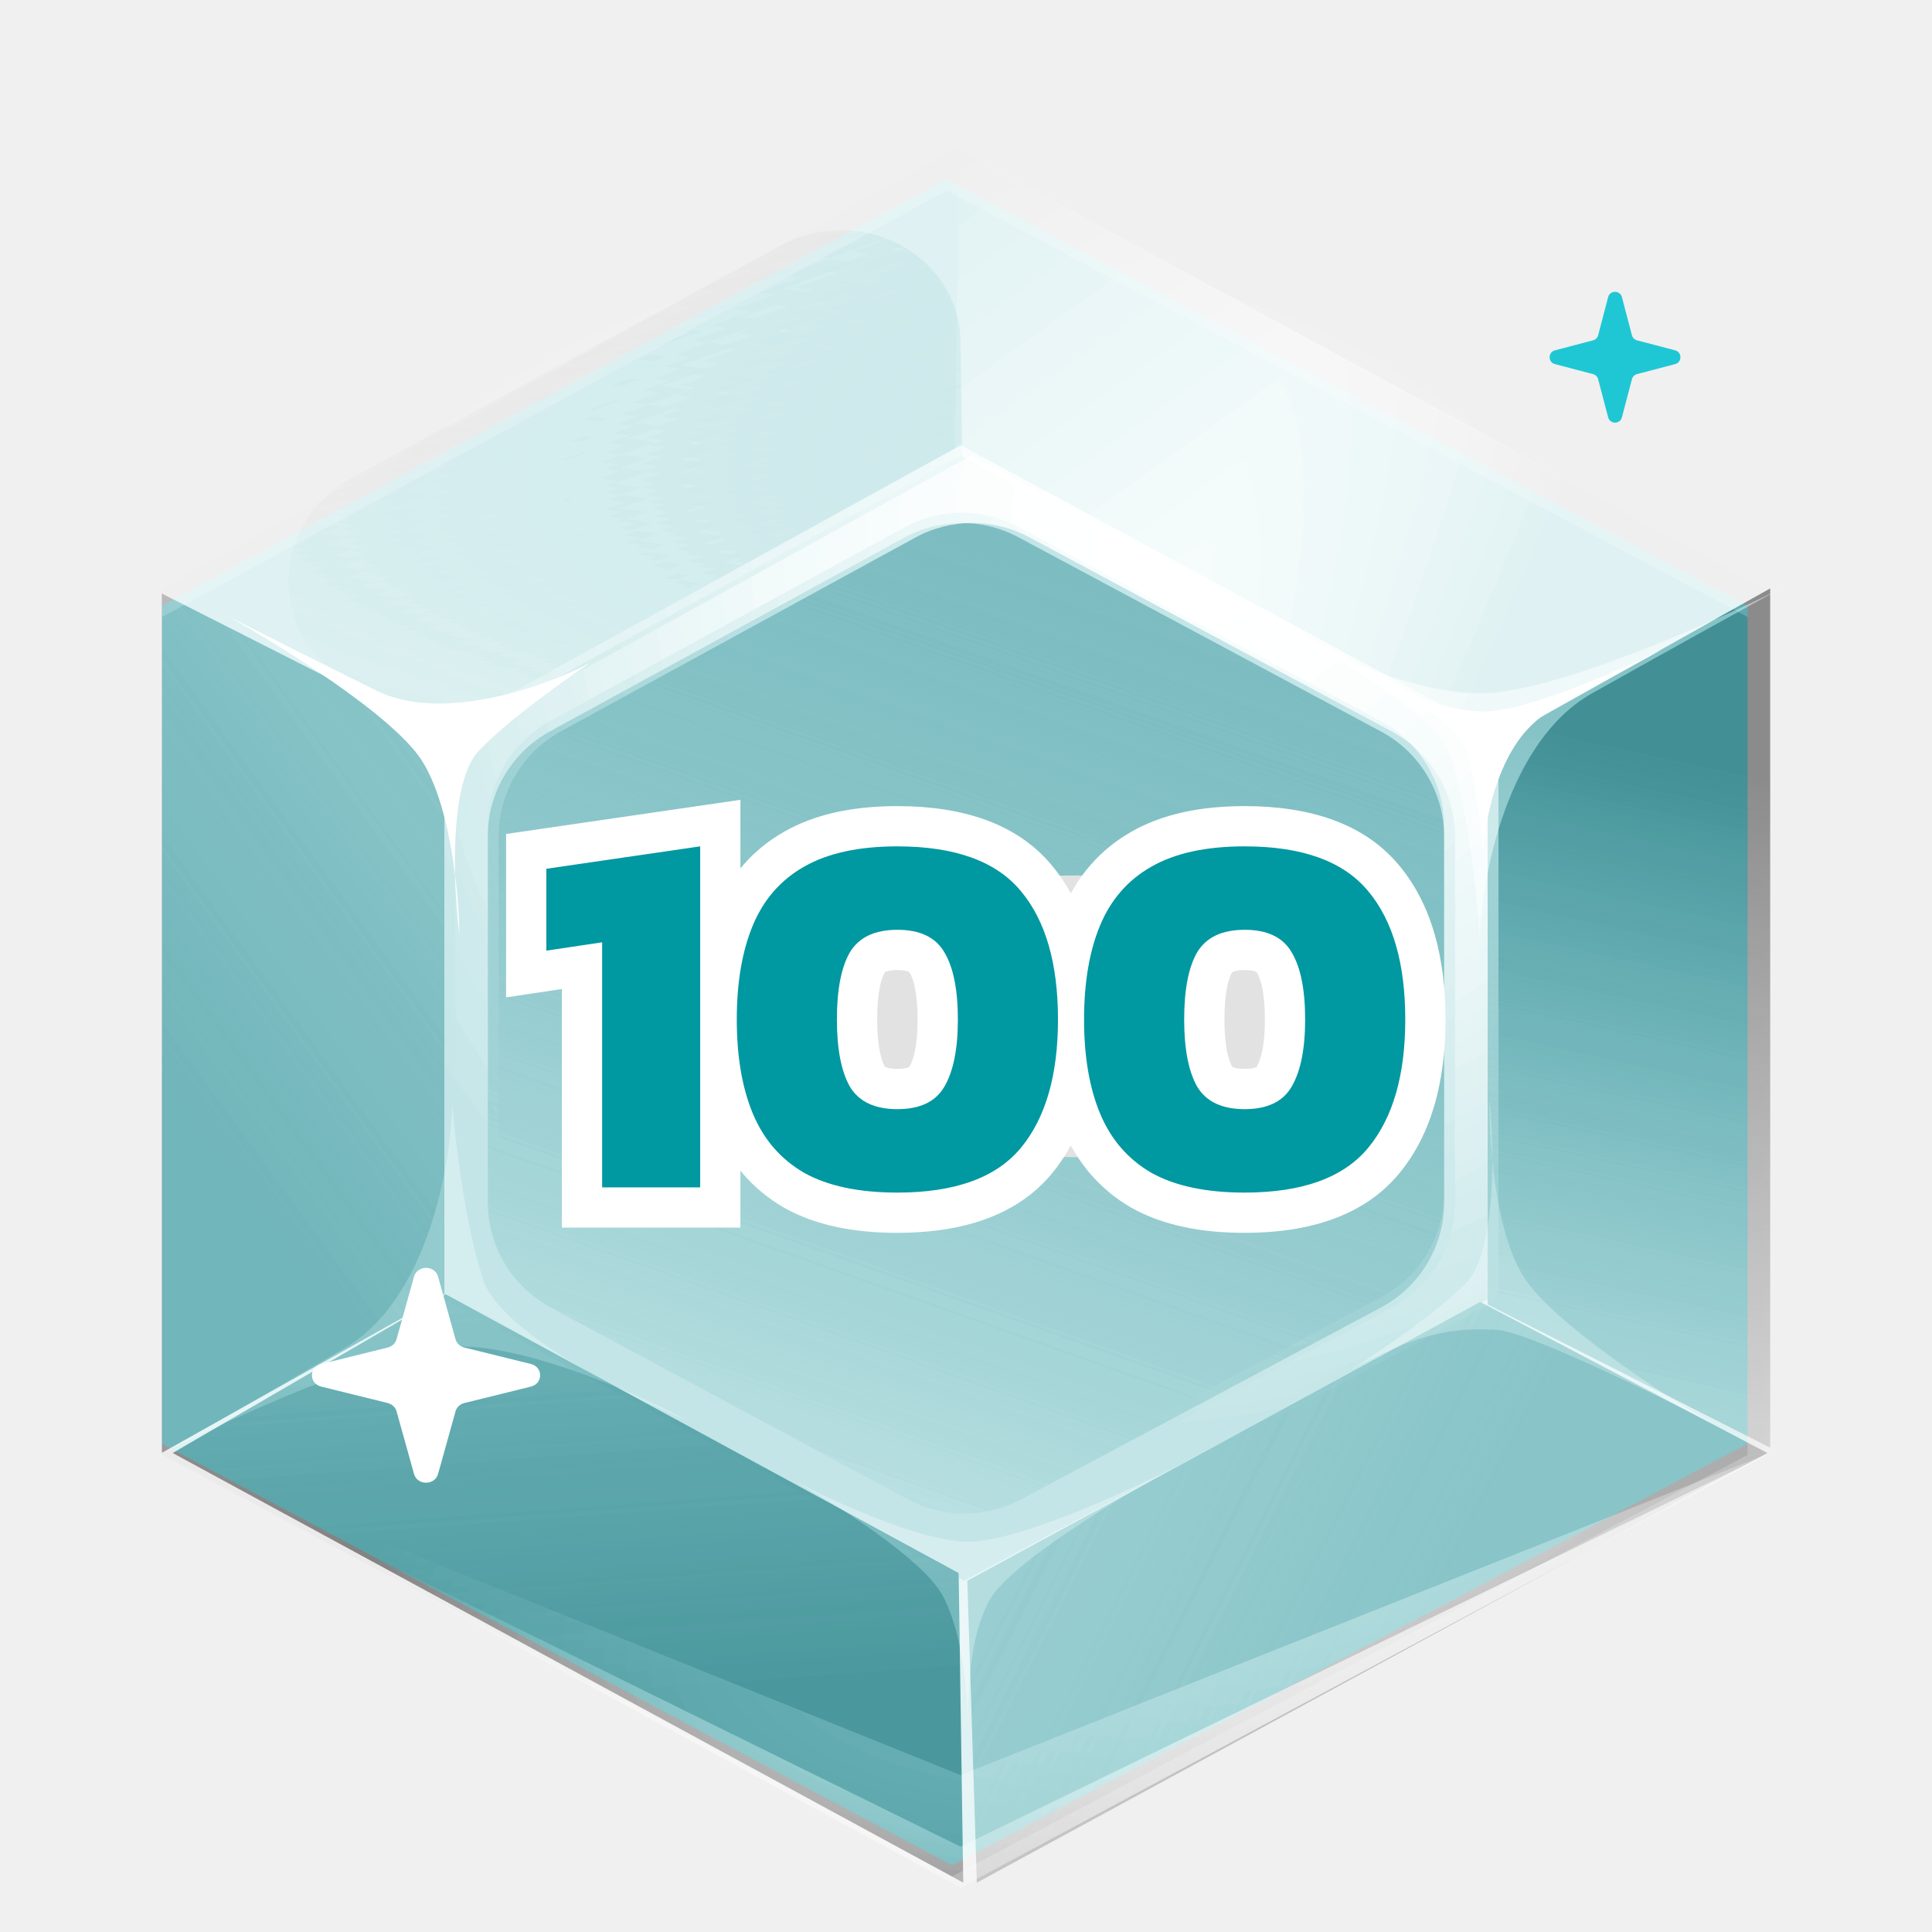
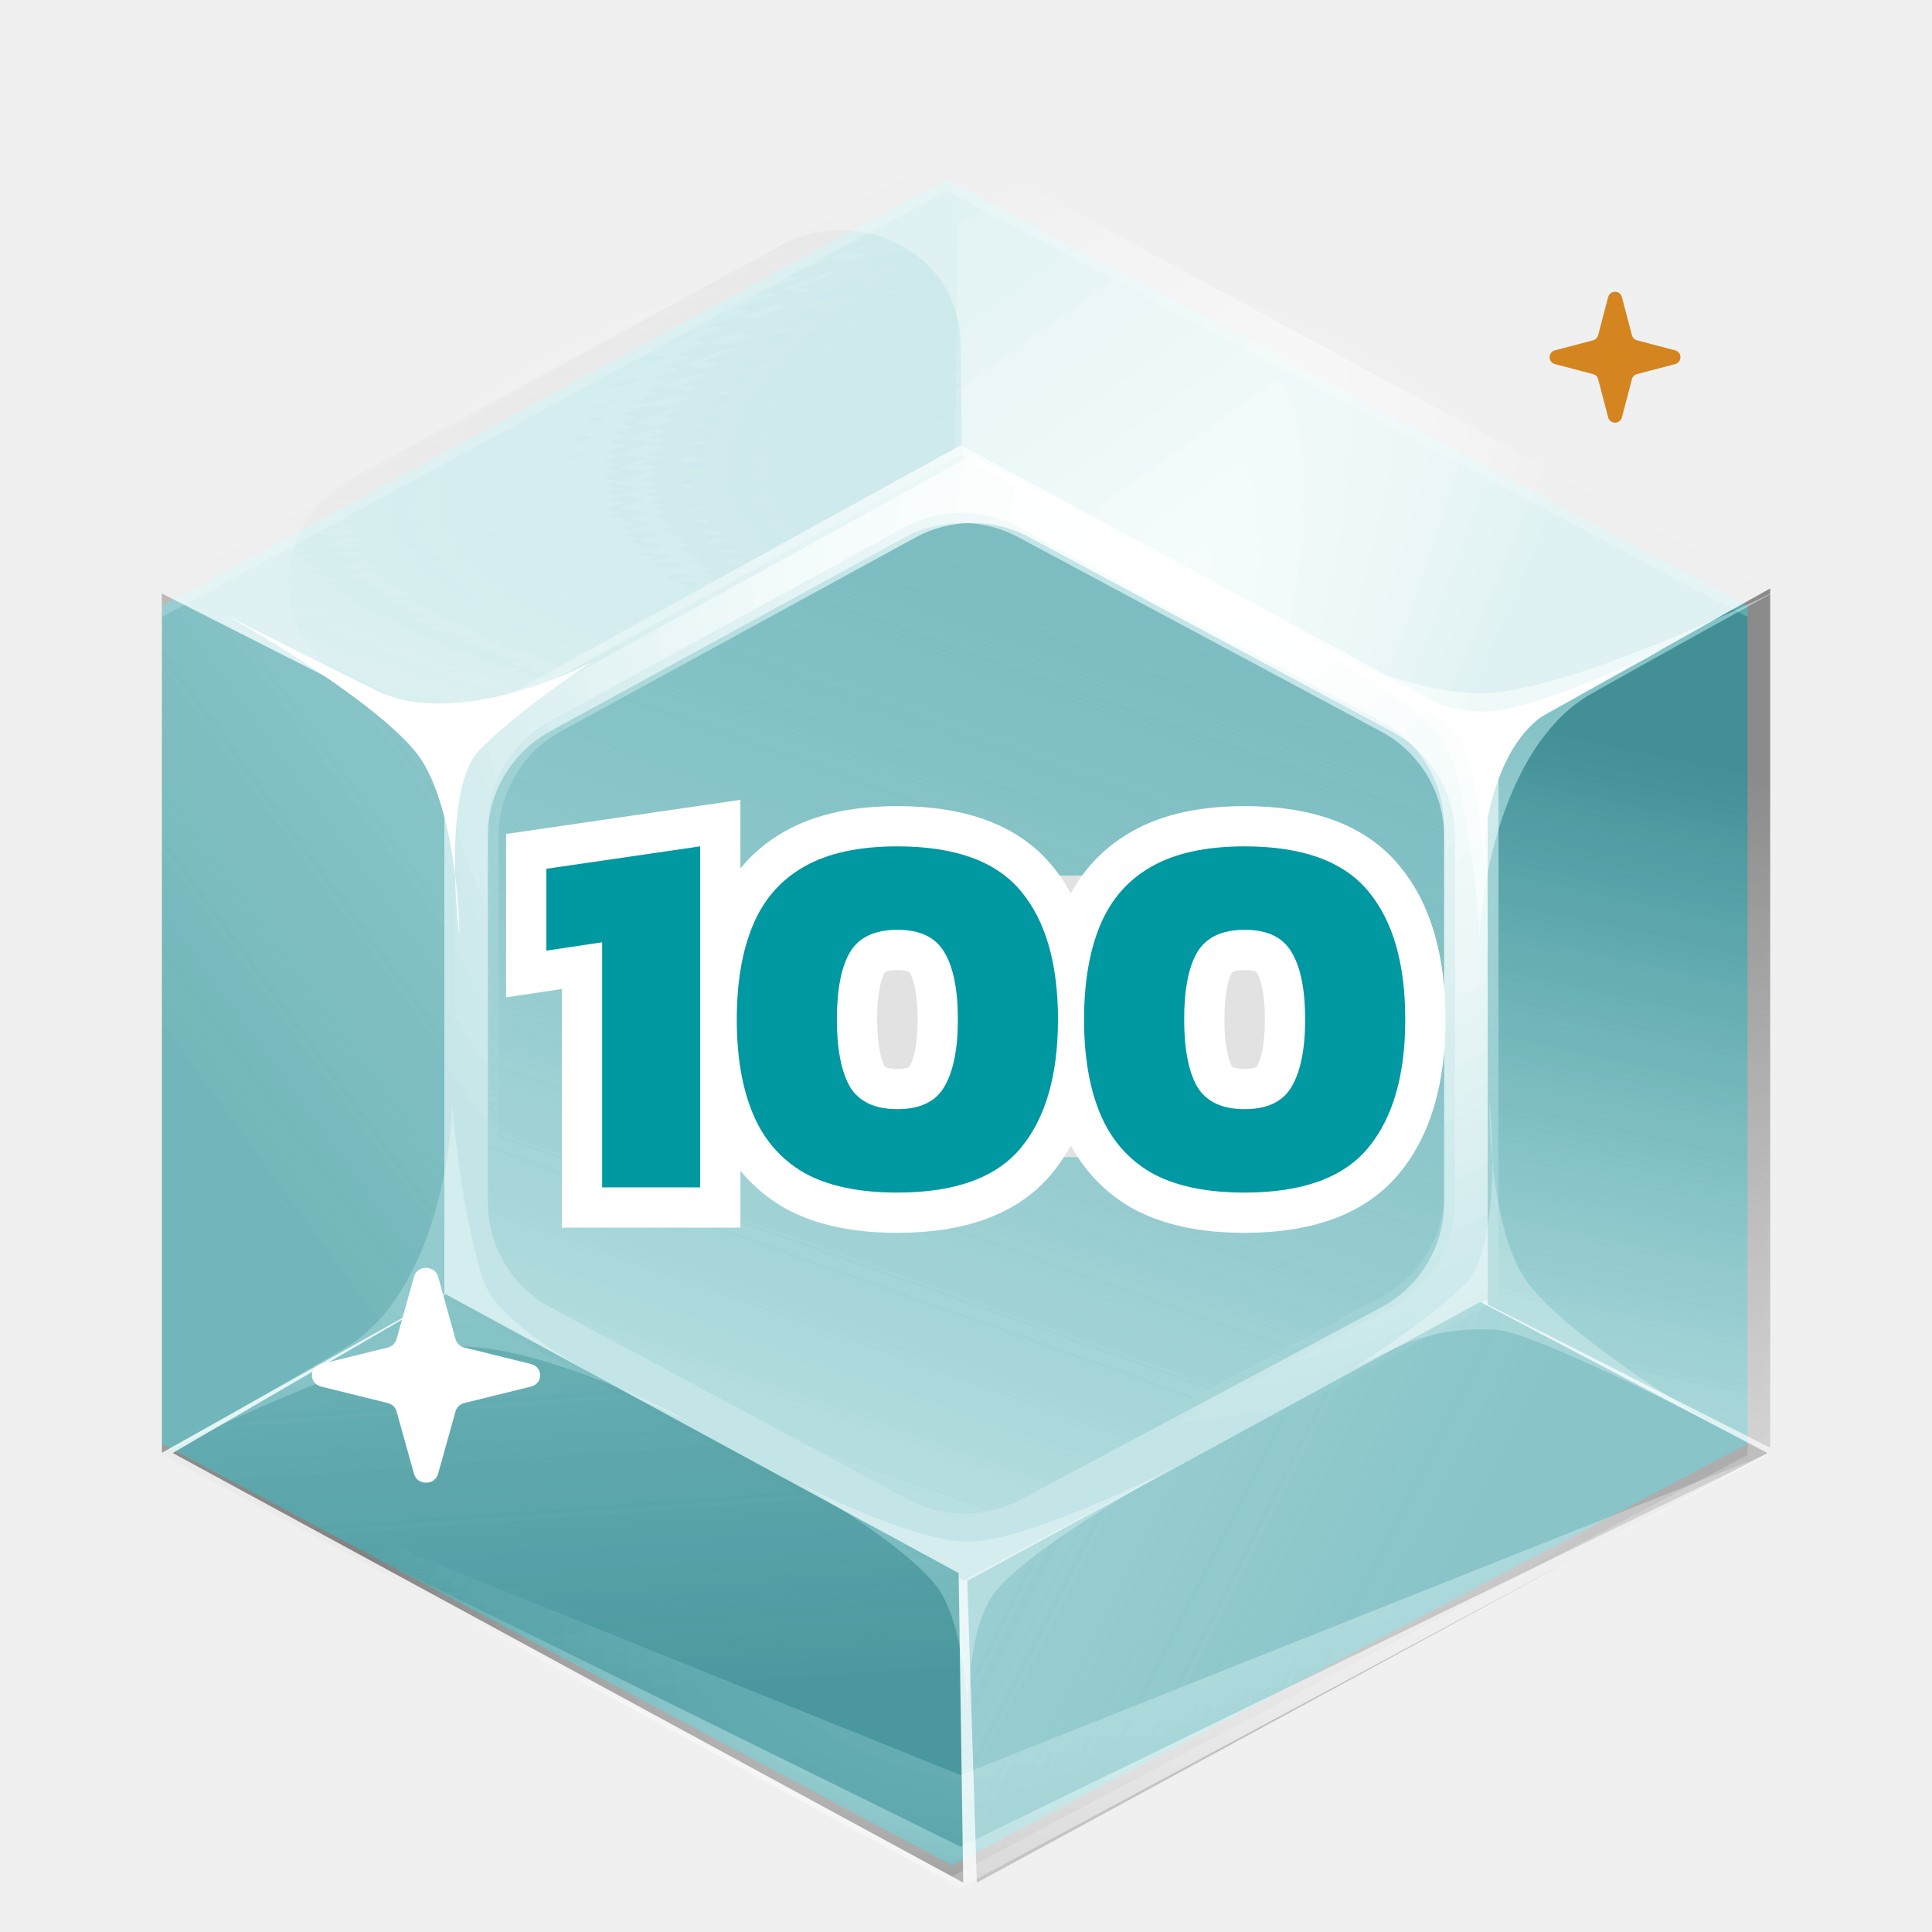
<svg xmlns="http://www.w3.org/2000/svg" width="192" height="192" fill="none" viewBox="0 0 192 192">
  <g clip-path="url(#clip0_2320_340716)">
    <mask id="mask0_2320_340716" width="165" height="107" x="11" y="-14" maskUnits="userSpaceOnUse" style="mask-type:alpha">
      <path fill="#636363" d="M175.993 69.471C176.711 74.068 118.241 91.118 97.324 92.981C89.149 93.69 14.496 73.845 11.652 69.471C8.807 65.097 11.652 -10.276 97.324 -14C175.993 -5.622 175.229 64.814 175.993 69.471Z" />
    </mask>
    <g mask="url(#mask0_2320_340716)">
      <ellipse cx="95.5" cy="82" fill="url(#paint0_radial_2320_340716)" opacity=".5" rx="76.5" ry="61" />
    </g>
    <path fill="#EFEFEF" d="M95.459 187.589L16.08 144.382V58.476L94.919 14.761L175.379 58.476V144.382L95.459 187.589Z" />
    <path fill="url(#paint1_linear_2320_340716)" d="M95.856 146.924L53.879 124.049V78.57L95.57 55.426L138.119 78.57V124.049L95.856 146.924Z" />
    <mask id="mask1_2320_340716" width="81" height="65" x="94" y="14" maskUnits="userSpaceOnUse" style="mask-type:alpha">
      <path fill="url(#paint2_linear_2320_340716)" d="M174.137 57.567L136.338 78.408L94.758 55.025L95.298 14.868L174.137 57.567Z" />
    </mask>
    <g mask="url(#mask1_2320_340716)">
      <path fill="url(#paint3_linear_2320_340716)" fill-rule="evenodd" d="M174.678 57.568L95.298 14.361L15.378 57.568V143.474L95.838 187.189L174.678 143.474V57.568ZM136.878 77.9L94.901 55.026L52.638 77.9V123.38L95.186 146.523L136.878 123.38V77.9Z" clip-rule="evenodd" />
    </g>
    <mask id="mask2_2320_340716" width="68" height="55" x="28" y="22" maskUnits="userSpaceOnUse" style="mask-type:alpha">
      <path fill="url(#paint4_linear_2320_340716)" d="M34.56 67.602L48.104 75.07C51.846 77.133 56.513 77.084 60.323 74.941L89.451 58.561C93.326 56.381 95.703 52.382 95.646 48.134L95.456 34.038C95.339 25.318 85.575 20.08 77.546 24.428L35.063 47.437C26.795 51.915 26.514 63.166 34.56 67.602Z" />
    </mask>
    <g mask="url(#mask2_2320_340716)">
      <path fill="url(#paint5_linear_2320_340716)" fill-rule="evenodd" d="M15.818 64.626C15.818 60.275 18.197 56.272 22.019 54.192L89.538 17.441C93.068 15.519 97.331 15.513 100.867 17.424L168.888 54.198C172.726 56.273 175.118 60.286 175.118 64.649V136.407C175.118 140.761 172.736 144.767 168.909 146.846L100.388 184.075C96.819 186.014 92.507 185.995 88.955 184.026L21.937 146.865C18.161 144.772 15.818 140.794 15.818 136.476V64.626ZM53.618 84.955C53.618 80.606 55.995 76.604 59.814 74.523L89.93 58.112C93.463 56.187 97.731 56.181 101.269 58.096L131.633 74.53C135.468 76.606 137.858 80.617 137.858 84.978V116.317C137.858 120.67 135.478 124.674 131.654 126.753L101.044 143.403C97.473 145.346 93.156 145.327 89.602 143.354L59.732 126.773C55.959 124.678 53.618 120.702 53.618 116.386V84.955Z" clip-rule="evenodd" />
    </g>
    <path fill="#E1E1E1" d="M95.823 157.09L44.159 129.132V73.546L95.472 45.26L147.839 73.546V129.132L95.823 157.09Z" />
    <path fill="url(#paint6_linear_2320_340716)" d="M90.24 149.002L54.743 129.951C50.887 127.882 48.48 123.86 48.48 119.484V83.102C48.48 78.759 50.851 74.762 54.662 72.678L89.876 53.427C93.395 51.503 97.648 51.485 101.184 53.379L137.25 72.699C141.111 74.767 143.52 78.791 143.52 83.171V119.461C143.52 123.849 141.101 127.88 137.228 129.944L101.446 149.018C97.943 150.885 93.739 150.879 90.24 149.002Z" />
    <path fill="url(#paint7_linear_2320_340716)" d="M16.08 144.382V58.984L44.16 73.217V128.624L16.08 144.382Z" />
    <path fill="url(#paint8_linear_2320_340716)" d="M175.92 58.476L175.92 143.874L147.841 129.641L147.841 74.234L175.92 58.476Z" />
    <path fill="url(#paint9_linear_2320_340716)" d="M175.645 144.399L97.079 187.098L96.133 157.09L147.107 129.387L175.645 144.399Z" />
    <path fill="url(#paint10_linear_2320_340716)" d="M95.727 187.098L17.161 144.399L44.295 128.624L95.269 156.327L95.727 187.098Z" />
    <path fill="#fff" d="M43.534 146.482C43.212 147.638 41.468 147.638 41.146 146.482L39.411 140.261C39.298 139.855 38.962 139.538 38.531 139.432L31.921 137.799C30.693 137.495 30.693 135.854 31.921 135.551L38.531 133.918C38.962 133.811 39.298 133.494 39.411 133.089L41.146 126.867C41.468 125.711 43.212 125.711 43.534 126.867L45.269 133.089C45.382 133.494 45.718 133.811 46.149 133.918L52.759 135.551C53.987 135.854 53.987 137.495 52.759 137.799L46.149 139.432C45.718 139.538 45.382 139.855 45.269 140.261L43.534 146.482Z" />
    <g style="mix-blend-mode:overlay">
      <path fill="url(#paint11_radial_2320_340716)" fill-rule="evenodd" d="M45.239 129.132L96.903 157.09L148.918 129.132V73.546L96.551 45.26L45.239 73.546V129.132ZM55.82 129.952L91.318 149.002C94.816 150.88 99.021 150.886 102.524 149.018L138.306 129.945C142.179 127.881 144.598 123.85 144.598 119.461V83.171C144.598 78.792 142.188 74.767 138.328 72.699L102.262 53.379C98.726 51.485 94.473 51.503 90.953 53.427L55.739 72.679C51.928 74.762 49.558 78.76 49.558 83.103V119.484C49.558 123.86 51.964 127.882 55.82 129.952Z" clip-rule="evenodd" />
    </g>
    <g style="mix-blend-mode:overlay">
      <path fill="url(#paint12_radial_2320_340716)" fill-rule="evenodd" d="M44.161 128.116L95.825 156.073L147.841 128.116V72.53L95.474 44.243L44.161 72.53V128.116ZM54.743 128.935L90.24 147.985C93.739 149.863 97.943 149.868 101.446 148.001L137.228 128.928C141.101 126.864 143.52 122.833 143.52 118.444V82.154C143.52 77.775 141.111 73.75 137.25 71.682L101.184 52.362C97.648 50.468 93.395 50.486 89.876 52.41L54.662 71.662C50.851 73.745 48.48 77.742 48.48 82.086V118.467C48.48 122.843 50.887 126.865 54.743 128.935Z" clip-rule="evenodd" />
    </g>
    <g style="mix-blend-mode:soft-light">
      <path fill="url(#paint13_radial_2320_340716)" d="M95.459 187.589L16.08 144.382L95.459 176.406L175.919 144.382L95.459 187.589Z" />
    </g>
    <g style="mix-blend-mode:overlay">
      <path fill="url(#paint14_radial_2320_340716)" d="M95.459 187.589L16.08 144.382L95.459 183.522L175.919 144.382L95.459 187.589Z" />
    </g>
    <g style="mix-blend-mode:soft-light">
      <path fill="#fff" d="M158.199 68.911C149.844 73.607 147.291 86.955 147.058 93.042C146.826 89.346 145.944 80.65 144.273 75.433C143.139 71.893 137.027 67.753 131.329 64.641C128.38 63.363 125.791 62.047 124.08 61.085C126.02 61.924 128.628 63.167 131.329 64.641C136.379 66.831 142.486 68.911 147.058 68.911C154.3 68.911 170.037 61.954 177 58.476C174.215 59.998 166.555 64.215 158.199 68.911Z" />
    </g>
    <g style="mix-blend-mode:soft-light" opacity=".5">
      <path fill="#fff" d="M34.236 133.984C42.505 129.155 44.816 115.768 44.937 109.678C45.236 113.369 46.276 122.05 48.042 127.239C49.24 130.761 55.427 134.802 61.181 137.821C64.152 139.052 66.764 140.326 68.493 141.26C66.537 140.453 63.908 139.252 61.181 137.821C56.092 135.713 49.947 133.732 45.376 133.805C38.135 133.922 22.527 141.131 15.628 144.721C18.385 143.154 25.967 138.814 34.236 133.984Z" />
    </g>
    <g style="mix-blend-mode:overlay">
      <path fill="#fff" d="M37.408 68.633C44.048 71.918 54.4 68.132 58.745 65.828C56.257 67.457 50.537 71.499 47.564 74.632C45.547 76.757 45.112 82.205 45.229 86.983C45.522 89.323 45.643 91.454 45.659 92.9C45.465 91.362 45.285 89.248 45.229 86.983C44.729 82.977 43.726 78.36 41.888 75.53C38.976 71.047 27.79 64.102 22.56 61.19C24.743 62.303 30.769 65.348 37.408 68.633Z" />
    </g>
    <g style="mix-blend-mode:soft-light" opacity=".6">
      <path fill="#fff" d="M148.921 132.182C142.441 131.674 138.652 133.896 134.249 136.1C136.778 134.528 142.6 130.617 145.653 127.554C147.724 125.475 148.299 120.038 148.304 115.259C148.072 112.913 148.006 110.78 148.027 109.334C148.181 110.876 148.307 112.994 148.304 115.259C148.702 119.276 149.585 123.914 151.35 126.785C154.146 131.333 165.151 138.53 170.304 141.56C168.15 140.399 152.292 132.447 148.921 132.182Z" />
    </g>
    <g style="mix-blend-mode:overlay">
      <path fill="#fff" d="M153.993 70.714C149.048 73.476 147.537 81.328 147.399 84.908C147.262 82.734 146.74 77.619 145.751 74.55C145.08 72.468 141.462 70.032 138.09 68.202C136.344 67.45 134.813 66.676 133.8 66.11C134.948 66.604 136.491 67.335 138.09 68.202C141.079 69.49 144.693 70.714 147.399 70.714C151.685 70.714 160.999 66.622 165.12 64.576C163.471 65.471 158.938 67.952 153.993 70.714Z" />
    </g>
    <g style="mix-blend-mode:soft-light" opacity=".6">
      <path fill="#fff" d="M78.719 147.032C82.554 149.094 91.429 153.218 96.25 153.218C101.07 153.218 111.771 148.344 116.519 145.907C111.406 148.719 100.632 155.242 98.441 158.842C96.644 161.794 96.198 166.966 96.196 170.385C96.234 171.13 96.25 171.794 96.25 172.339C96.217 171.8 96.196 171.135 96.196 170.385C96.014 166.772 95.327 161.263 93.51 158.279C91.319 154.68 82.737 149.281 78.719 147.032Z" />
    </g>
    <g style="mix-blend-mode:color-burn" opacity=".5">
      <path fill="#A7A7A7" d="M94.623 186.479L16.109 144.592V61.311L94.089 18.932L173.671 61.311V144.592L94.623 186.479Z" />
    </g>
    <g style="mix-blend-mode:soft-light" opacity=".8">
      <path fill="#14E2F2" d="M94.623 185.37L16.109 143.483V60.202L94.089 17.822L173.671 60.202V143.483L94.623 185.37Z" />
    </g>
-     <path fill="#1FC7D4" d="M161.184 41.472C161 42.176 160 42.176 159.816 41.472L158.821 37.684C158.756 37.437 158.564 37.244 158.316 37.179L154.528 36.184C153.824 36 153.824 35 154.528 34.816L158.316 33.821C158.564 33.756 158.756 33.563 158.821 33.316L159.816 29.528C160 28.824 161 28.824 161.184 29.528L162.179 33.316C162.244 33.563 162.436 33.756 162.684 33.821L166.472 34.816C167.176 35 167.176 36 166.472 36.184L162.684 37.179C162.436 37.244 162.244 37.437 162.179 37.684L161.184 41.472Z" />
+     <path fill="#d4851f" d="M161.184 41.472C161 42.176 160 42.176 159.816 41.472L158.821 37.684C158.756 37.437 158.564 37.244 158.316 37.179L154.528 36.184C153.824 36 153.824 35 154.528 34.816L158.316 33.821C158.564 33.756 158.756 33.563 158.821 33.316L159.816 29.528C160 28.824 161 28.824 161.184 29.528L162.179 33.316C162.244 33.563 162.436 33.756 162.684 33.821L166.472 34.816C167.176 35 167.176 36 166.472 36.184L162.684 37.179C162.436 37.244 162.244 37.437 162.179 37.684L161.184 41.472Z" />
  </g>
  <ellipse cx="107" cy="101" fill="#E2E2E2" rx="32" ry="14" />
  <path fill="#fff" d="M59.84 118H55.84V122H59.84V118ZM59.84 93.645H63.84V89.003L59.248 89.689L59.84 93.645ZM54.295 94.475H50.295V99.117L54.887 98.431L54.295 94.475ZM54.295 86.339L53.718 82.381L50.295 82.88V86.339H54.295ZM69.582 84.111H73.582V79.486L69.005 80.153L69.582 84.111ZM69.582 118V122H73.582V118H69.582ZM63.84 118V93.645H55.84V118H63.84ZM59.248 89.689L53.704 90.519L54.887 98.431L60.432 97.602L59.248 89.689ZM58.295 94.475V86.339H50.295V94.475H58.295ZM54.872 90.297L70.159 88.069L69.005 80.153L53.718 82.381L54.872 90.297ZM65.582 84.111V118H73.582V84.111H65.582ZM69.582 114H59.84V122H69.582V114ZM79.906 116.549L77.894 120.006L77.924 120.024L77.954 120.041L79.906 116.549ZM74.828 110.694L71.138 112.239L74.828 110.694ZM74.828 91.936L71.138 90.39L74.828 91.936ZM79.906 86.132L81.879 89.611L81.888 89.606L81.896 89.602L79.906 86.132ZM101.462 88.567L98.377 91.114L98.385 91.123L98.392 91.132L101.462 88.567ZM101.462 114.062L104.547 116.608L101.462 114.062ZM93.845 107.999L90.401 105.964L90.394 105.976L90.387 105.989L93.845 107.999ZM93.845 94.63L90.387 96.641L90.404 96.67L90.422 96.7L93.845 94.63ZM84.466 94.63L81.043 92.56L81.025 92.59L81.008 92.62L84.466 94.63ZM84.466 107.999L80.988 109.975L81.015 110.022L81.043 110.069L84.466 107.999ZM89.181 114.518C85.757 114.518 83.41 113.925 81.857 113.057L77.954 120.041C81.1 121.799 84.937 122.518 89.181 122.518V114.518ZM81.918 113.092C80.383 112.199 79.264 110.932 78.517 109.148L71.138 112.239C72.533 115.568 74.799 118.205 77.894 120.006L81.918 113.092ZM78.517 109.148C77.707 107.215 77.221 104.648 77.221 101.315H69.221C69.221 105.374 69.806 109.06 71.138 112.239L78.517 109.148ZM77.221 101.315C77.221 97.981 77.707 95.414 78.517 93.481L71.138 90.39C69.806 93.57 69.221 97.255 69.221 101.315H77.221ZM78.517 93.481C79.261 91.705 80.369 90.468 81.879 89.611L77.932 82.653C74.814 84.421 72.536 87.053 71.138 90.39L78.517 93.481ZM81.896 89.602C83.439 88.717 85.77 88.111 89.181 88.111V80.111C84.923 80.111 81.071 80.852 77.916 82.662L81.896 89.602ZM89.181 88.111C94.318 88.111 96.996 89.441 98.377 91.114L104.547 86.021C101.022 81.752 95.513 80.111 89.181 80.111V88.111ZM98.392 91.132C100.023 93.084 101.141 96.275 101.141 101.315H109.141C109.141 95.23 107.807 89.923 104.532 86.003L98.392 91.132ZM101.141 101.315C101.141 106.308 100.028 109.516 98.377 111.515L104.547 116.608C107.802 112.666 109.141 107.376 109.141 101.315H101.141ZM98.377 111.515C96.996 113.188 94.318 114.518 89.181 114.518V122.518C95.513 122.518 101.022 120.877 104.547 116.608L98.377 111.515ZM89.181 114.227C92.351 114.227 95.503 113.106 97.303 110.01L90.387 105.989C90.363 106.03 90.352 106.037 90.357 106.032C90.362 106.028 90.353 106.039 90.307 106.061C90.206 106.109 89.881 106.227 89.181 106.227V114.227ZM97.289 110.034C98.718 107.615 99.192 104.545 99.192 101.315H91.192C91.192 103.957 90.768 105.344 90.401 105.964L97.289 110.034ZM99.192 101.315C99.192 98.071 98.725 94.971 97.268 92.56L90.422 96.7C90.761 97.26 91.192 98.616 91.192 101.315H99.192ZM97.303 92.62C95.503 89.523 92.351 88.402 89.181 88.402V96.402C89.881 96.402 90.206 96.52 90.307 96.568C90.353 96.59 90.362 96.602 90.357 96.597C90.352 96.592 90.363 96.6 90.387 96.641L97.303 92.62ZM89.181 88.402C86.005 88.402 82.879 89.524 81.043 92.56L87.889 96.7C87.93 96.631 87.951 96.611 88.027 96.575C88.147 96.519 88.484 96.402 89.181 96.402V88.402ZM81.008 92.62C79.616 95.013 79.17 98.087 79.17 101.315H87.17C87.17 98.6 87.588 97.218 87.924 96.641L81.008 92.62ZM79.17 101.315C79.17 104.528 79.623 107.573 80.988 109.975L87.944 106.023C87.581 105.386 87.17 103.974 87.17 101.315H79.17ZM81.043 110.069C82.879 113.105 86.005 114.227 89.181 114.227V106.227C88.484 106.227 88.147 106.11 88.027 106.054C87.951 106.018 87.93 105.998 87.889 105.929L81.043 110.069ZM114.417 116.549L112.405 120.006L112.436 120.024L112.466 120.041L114.417 116.549ZM109.339 110.694L105.65 112.239L109.339 110.694ZM109.339 91.936L105.65 90.39L109.339 91.936ZM114.417 86.132L116.391 89.611L116.399 89.606L116.408 89.602L114.417 86.132ZM135.974 88.567L132.889 91.114L132.897 91.123L132.904 91.132L135.974 88.567ZM135.974 114.062L139.058 116.608L135.974 114.062ZM128.357 107.999L124.913 105.964L124.906 105.976L124.899 105.989L128.357 107.999ZM128.357 94.63L124.899 96.641L124.916 96.67L124.934 96.7L128.357 94.63ZM118.978 94.63L115.555 92.56L115.537 92.59L115.519 92.62L118.978 94.63ZM118.978 107.999L115.5 109.975L115.526 110.022L115.555 110.069L118.978 107.999ZM123.693 114.518C120.268 114.518 117.921 113.925 116.369 113.057L112.466 120.041C115.612 121.799 119.449 122.518 123.693 122.518V114.518ZM116.43 113.092C114.895 112.199 113.776 110.932 113.029 109.148L105.65 112.239C107.044 115.568 109.311 118.205 112.405 120.006L116.43 113.092ZM113.029 109.148C112.219 107.215 111.733 104.648 111.733 101.315H103.733C103.733 105.374 104.318 109.06 105.65 112.239L113.029 109.148ZM111.733 101.315C111.733 97.981 112.219 95.414 113.029 93.481L105.65 90.39C104.318 93.57 103.733 97.255 103.733 101.315H111.733ZM113.029 93.481C113.773 91.705 114.88 90.468 116.391 89.611L112.444 82.653C109.326 84.421 107.048 87.053 105.65 90.39L113.029 93.481ZM116.408 89.602C117.95 88.717 120.282 88.111 123.693 88.111V80.111C119.435 80.111 115.583 80.852 112.427 82.662L116.408 89.602ZM123.693 88.111C128.83 88.111 131.508 89.441 132.889 91.114L139.058 86.021C135.534 81.752 130.025 80.111 123.693 80.111V88.111ZM132.904 91.132C134.535 93.084 135.653 96.275 135.653 101.315H143.653C143.653 95.23 142.318 89.923 139.044 86.003L132.904 91.132ZM135.653 101.315C135.653 106.308 134.54 109.516 132.889 111.515L139.058 116.608C142.313 112.666 143.653 107.376 143.653 101.315H135.653ZM132.889 111.515C131.508 113.188 128.83 114.518 123.693 114.518V122.518C130.025 122.518 135.534 120.877 139.058 116.608L132.889 111.515ZM123.693 114.227C126.863 114.227 130.015 113.106 131.815 110.01L124.899 105.989C124.875 106.03 124.864 106.037 124.869 106.032C124.874 106.028 124.864 106.039 124.819 106.061C124.717 106.109 124.393 106.227 123.693 106.227V114.227ZM131.8 110.034C133.23 107.615 133.704 104.545 133.704 101.315H125.704C125.704 103.957 125.28 105.344 124.913 105.964L131.8 110.034ZM133.704 101.315C133.704 98.071 133.237 94.971 131.78 92.56L124.934 96.7C125.273 97.26 125.704 98.616 125.704 101.315H133.704ZM131.815 92.62C130.015 89.523 126.863 88.402 123.693 88.402V96.402C124.393 96.402 124.717 96.52 124.819 96.568C124.864 96.59 124.874 96.602 124.869 96.597C124.864 96.592 124.875 96.6 124.899 96.641L131.815 92.62ZM123.693 88.402C120.516 88.402 117.391 89.524 115.555 92.56L122.4 96.7C122.442 96.631 122.463 96.611 122.539 96.575C122.658 96.519 122.995 96.402 123.693 96.402V88.402ZM115.519 92.62C114.128 95.013 113.682 98.087 113.682 101.315H121.682C121.682 98.6 122.1 97.218 122.436 96.641L115.519 92.62ZM113.682 101.315C113.682 104.528 114.135 107.573 115.5 109.975L122.455 106.023C122.093 105.386 121.682 103.974 121.682 101.315H113.682ZM115.555 110.069C117.391 113.105 120.516 114.227 123.693 114.227V106.227C122.995 106.227 122.658 106.11 122.539 106.054C122.463 106.018 122.442 105.998 122.4 105.929L115.555 110.069Z" />
  <path fill="#0098A1" d="M59.84 118V93.645L54.295 94.475V86.339L69.582 84.111V118H59.84ZM89.181 118.518C85.347 118.518 82.255 117.862 79.906 116.549C77.591 115.202 75.898 113.25 74.828 110.694C73.757 108.137 73.221 105.011 73.221 101.315C73.221 97.618 73.757 94.492 74.828 91.936C75.898 89.379 77.591 87.445 79.906 86.132C82.255 84.784 85.347 84.111 89.181 84.111C94.916 84.111 99.009 85.596 101.462 88.567C103.915 91.504 105.141 95.753 105.141 101.315C105.141 106.842 103.915 111.091 101.462 114.062C99.009 117.033 94.916 118.518 89.181 118.518ZM89.181 110.227C91.427 110.227 92.981 109.485 93.845 107.999C94.743 106.479 95.192 104.251 95.192 101.315C95.192 98.344 94.743 96.115 93.845 94.63C92.981 93.144 91.427 92.402 89.181 92.402C86.936 92.402 85.364 93.144 84.466 94.63C83.602 96.115 83.17 98.344 83.17 101.315C83.17 104.251 83.602 106.479 84.466 107.999C85.364 109.485 86.936 110.227 89.181 110.227ZM123.693 118.518C119.858 118.518 116.767 117.862 114.418 116.549C112.103 115.202 110.41 113.25 109.339 110.694C108.268 108.137 107.733 105.011 107.733 101.315C107.733 97.618 108.268 94.492 109.339 91.936C110.41 89.379 112.103 87.445 114.418 86.132C116.767 84.784 119.858 84.111 123.693 84.111C129.428 84.111 133.521 85.596 135.974 88.567C138.427 91.504 139.653 95.753 139.653 101.315C139.653 106.842 138.427 111.091 135.974 114.062C133.521 117.033 129.428 118.518 123.693 118.518ZM123.693 110.227C125.938 110.227 127.493 109.485 128.357 107.999C129.255 106.479 129.704 104.251 129.704 101.315C129.704 98.344 129.255 96.115 128.357 94.63C127.493 93.144 125.938 92.402 123.693 92.402C121.448 92.402 119.876 93.144 118.978 94.63C118.114 96.115 117.682 98.344 117.682 101.315C117.682 104.251 118.114 106.479 118.978 107.999C119.876 109.485 121.448 110.227 123.693 110.227Z" />
  <defs>
    <radialGradient id="paint0_radial_2320_340716" cx="0" cy="0" r="1" gradientTransform="translate(95.4875 81.9724) rotate(-90) scale(60.9724 76.4654)" gradientUnits="userSpaceOnUse">
      <stop stop-color="#E0E0E0" />
      <stop offset="1" stop-color="#fff" stop-opacity="0" />
    </radialGradient>
    <linearGradient id="paint1_linear_2320_340716" x1="128.468" x2="92.975" y1="55.744" y2="154.155" gradientUnits="userSpaceOnUse">
      <stop stop-color="#B6B6B6" />
      <stop offset="1" stop-color="#8E8E8E" stop-opacity="0" />
    </linearGradient>
    <linearGradient id="paint2_linear_2320_340716" x1="153.083" x2="97.948" y1="55.424" y2="30.807" gradientUnits="userSpaceOnUse">
      <stop stop-color="#fff" stop-opacity="0" />
      <stop offset=".513" stop-color="#fff" />
      <stop offset="1" stop-color="#fff" />
    </linearGradient>
    <linearGradient id="paint3_linear_2320_340716" x1="55.815" x2="135.487" y1="42.699" y2="154.056" gradientUnits="userSpaceOnUse">
      <stop stop-color="#fff" stop-opacity="0" />
      <stop offset=".513" stop-color="#fff" />
      <stop offset="1" stop-color="#fff" />
    </linearGradient>
    <linearGradient id="paint4_linear_2320_340716" x1="61.716" x2="50.043" y1="-2.757" y2="80.778" gradientUnits="userSpaceOnUse">
      <stop stop-color="#FD9B13" />
      <stop offset="1" stop-color="#FD9B13" stop-opacity="0" />
    </linearGradient>
    <linearGradient id="paint5_linear_2320_340716" x1="156.868" x2="92.142" y1="184.927" y2="1.751" gradientUnits="userSpaceOnUse">
      <stop stop-color="#B6B6B6" />
      <stop offset="1" stop-color="#8E8E8E" stop-opacity="0" />
    </linearGradient>
    <linearGradient id="paint6_linear_2320_340716" x1="132.632" x2="93.659" y1="50.696" y2="160.422" gradientUnits="userSpaceOnUse">
      <stop stop-color="#B6B6B6" />
      <stop offset="1" stop-color="#8E8E8E" stop-opacity="0" />
    </linearGradient>
    <linearGradient id="paint7_linear_2320_340716" x1="1.425" x2="189.352" y1="86.905" y2="-49.988" gradientUnits="userSpaceOnUse">
      <stop stop-color="#AFAFAF" />
      <stop offset="1" stop-color="#CECECE" stop-opacity="0" />
    </linearGradient>
    <linearGradient id="paint8_linear_2320_340716" x1="170.52" x2="147.9" y1="76.267" y2="180.057" gradientUnits="userSpaceOnUse">
      <stop stop-color="#8B8B8B" />
      <stop offset="1" stop-color="#B7B7B7" stop-opacity="0" />
    </linearGradient>
    <linearGradient id="paint9_linear_2320_340716" x1="130.094" x2="-78.916" y1="185.084" y2="78.886" gradientUnits="userSpaceOnUse">
      <stop stop-color="#BEBEBE" />
      <stop offset="1" stop-color="#CECECE" stop-opacity="0" />
    </linearGradient>
    <linearGradient id="paint10_linear_2320_340716" x1="35.521" x2="19.241" y1="170.306" y2="-52.489" gradientUnits="userSpaceOnUse">
      <stop stop-color="#929292" />
      <stop offset="1" stop-color="#CECECE" stop-opacity="0" />
    </linearGradient>
    <radialGradient id="paint11_radial_2320_340716" cx="0" cy="0" r="1" gradientTransform="translate(120.838 51.3596) rotate(131.437) scale(96.2826 84.8126)" gradientUnits="userSpaceOnUse">
      <stop stop-color="#fff" />
      <stop offset="1" stop-color="#fff" stop-opacity="0" />
    </radialGradient>
    <radialGradient id="paint12_radial_2320_340716" cx="0" cy="0" r="1" gradientTransform="translate(119.761 50.343) rotate(131.437) scale(96.2826 84.8126)" gradientUnits="userSpaceOnUse">
      <stop stop-color="#fff" />
      <stop offset="1" stop-color="#fff" stop-opacity="0" />
    </radialGradient>
    <radialGradient id="paint13_radial_2320_340716" cx="0" cy="0" r="1" gradientTransform="translate(132.629 146.739) rotate(164.151) scale(102.117 47.632)" gradientUnits="userSpaceOnUse">
      <stop stop-color="#fff" />
      <stop offset="1" stop-color="#fff" stop-opacity="0" />
    </radialGradient>
    <radialGradient id="paint14_radial_2320_340716" cx="0" cy="0" r="1" gradientTransform="translate(132.629 146.739) rotate(164.151) scale(102.117 47.632)" gradientUnits="userSpaceOnUse">
      <stop stop-color="#fff" />
      <stop offset="1" stop-color="#fff" stop-opacity="0" />
    </radialGradient>
    <clipPath id="clip0_2320_340716">
      <rect width="192" height="192" fill="#fff" />
    </clipPath>
  </defs>
</svg>
